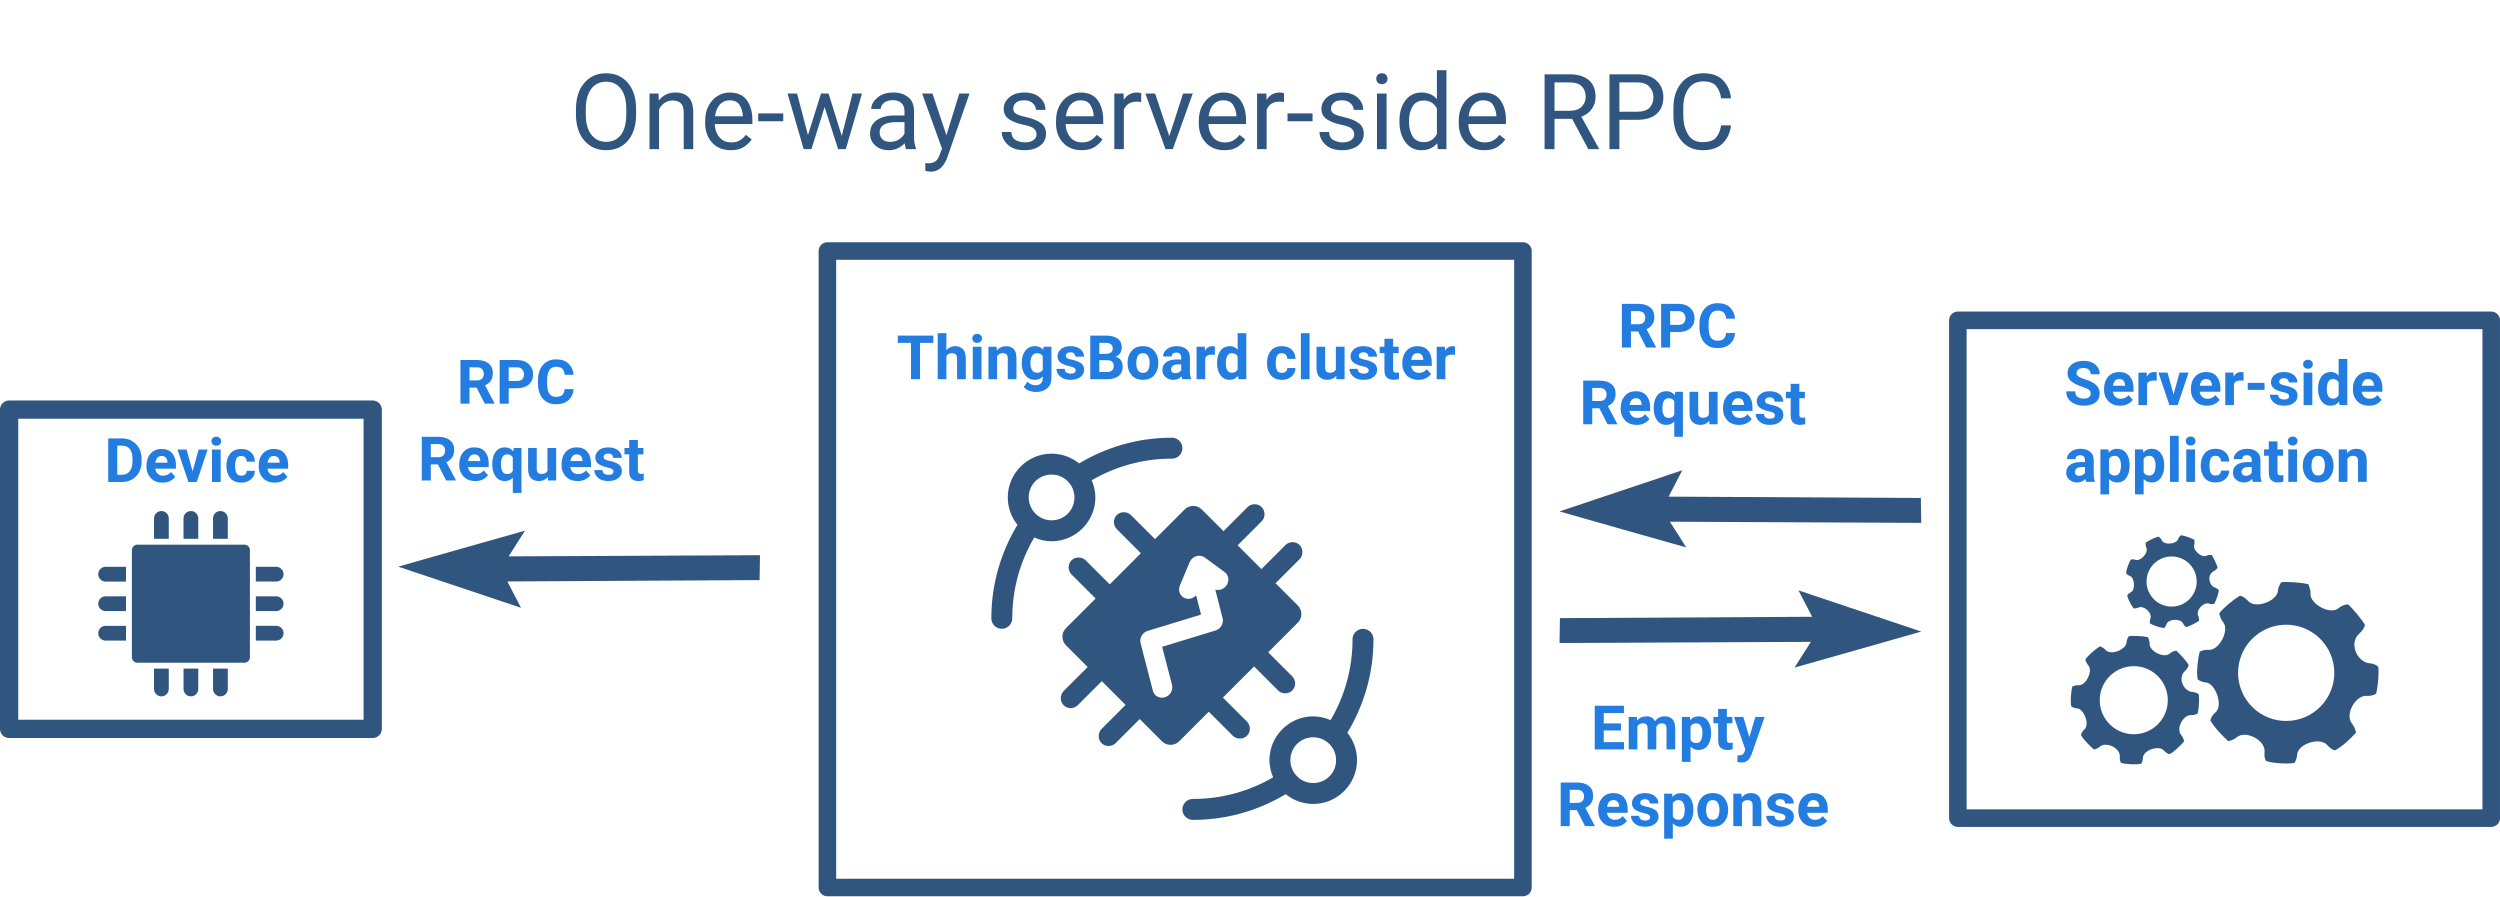
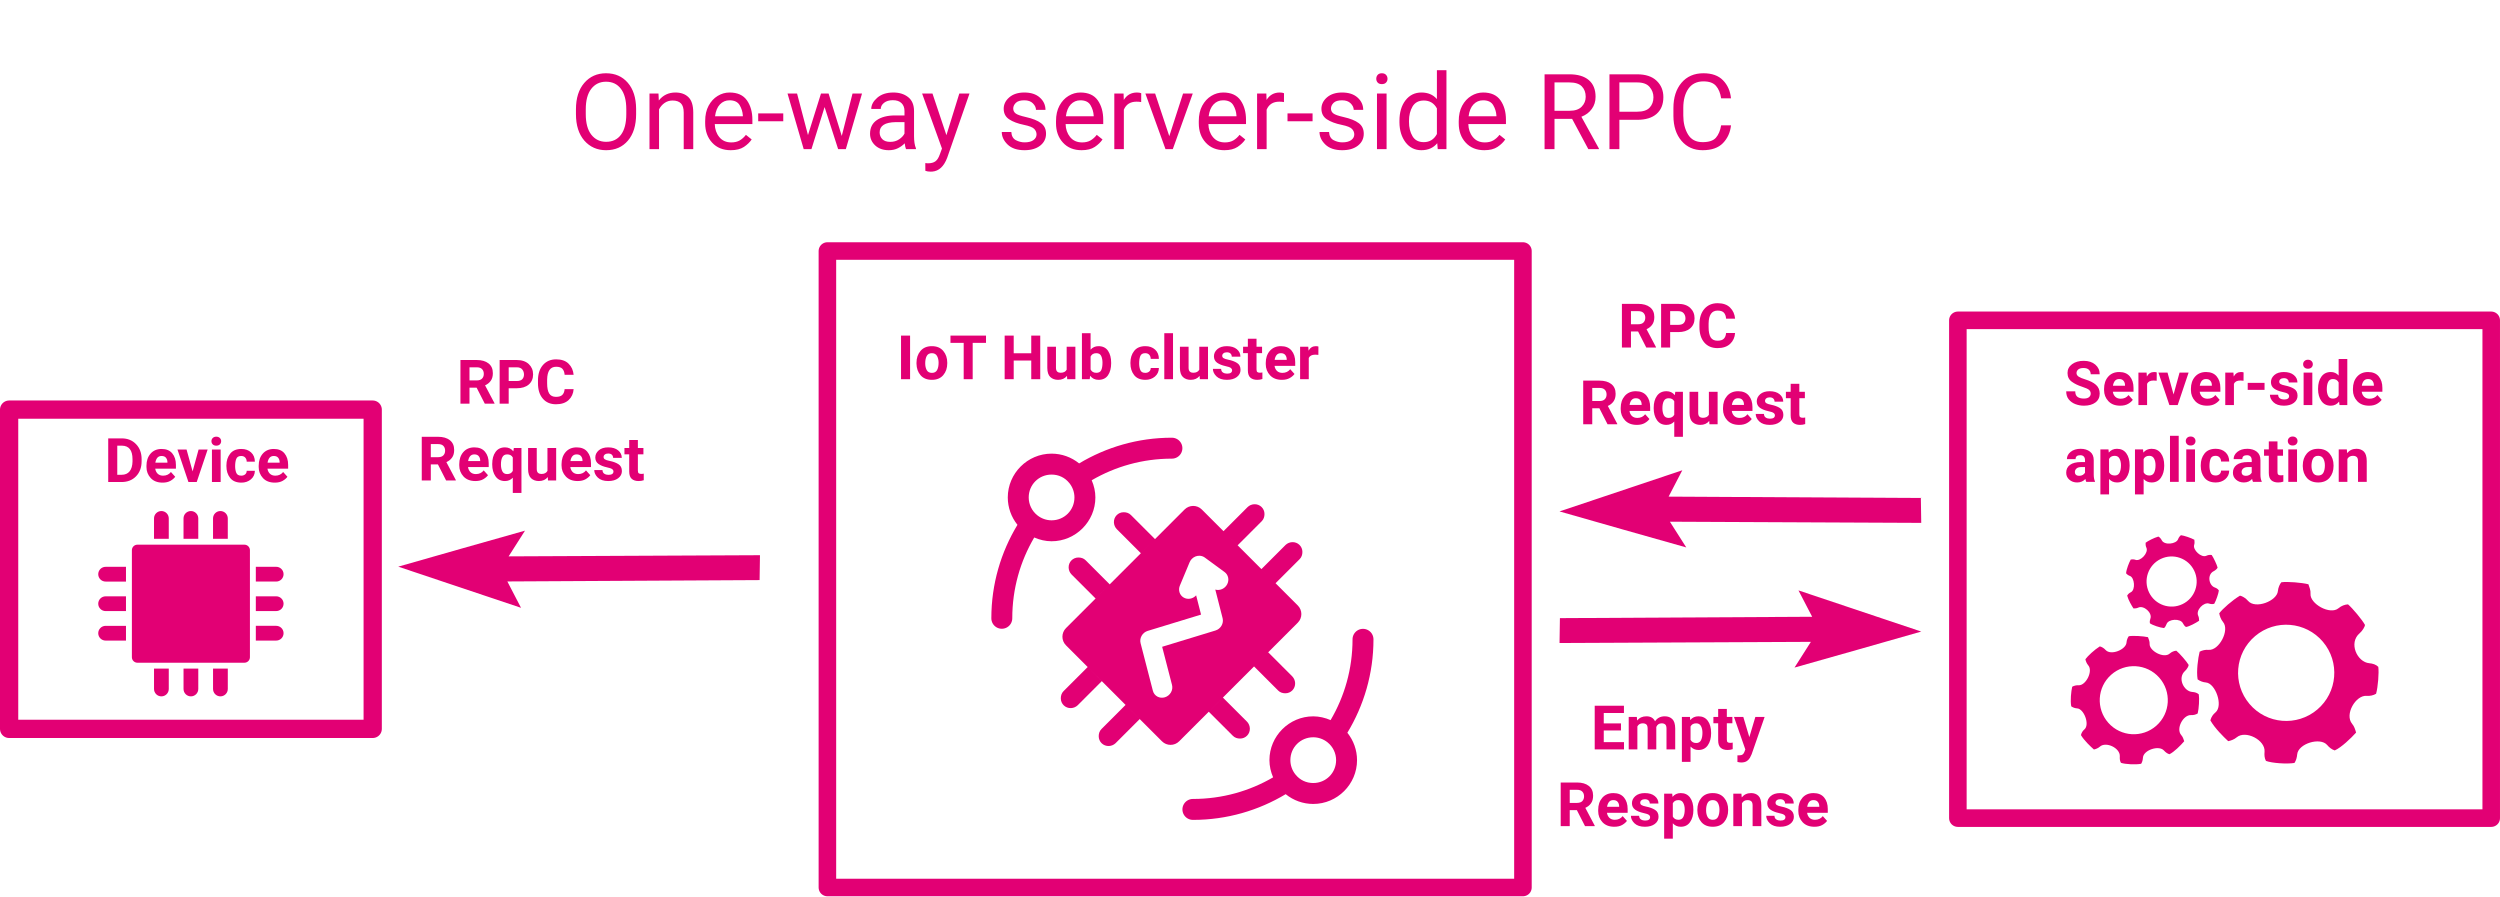
<svg xmlns="http://www.w3.org/2000/svg" id="svg2" height="255.36" width="712.29" version="1.1" viewBox="0 0 712.293 255.357">
  <g id="layer1" transform="translate(29.29 -718.71)">
-     <text id="text5032" style="word-spacing:0px;letter-spacing:0px" xml:space="preserve" font-size="30px" line-height="125%" y="761.207" x="133.058" font-family="Roboto" fill="#305680">
+     <text id="text5032" style="word-spacing:0px;letter-spacing:0px" xml:space="preserve" font-size="30px" line-height="125%" y="761.207" x="133.058" font-family="Roboto" fill="#e20074">
      <tspan id="tspan5034" x="133.058" y="761.207">One-way server-side RPC</tspan>
    </text>
    <g id="g4365">
      <g id="g9893" transform="translate(0 6.7765)">
-         <g id="g4264" fill="#305680" transform="matrix(.4204 0 0 .4204 82.238 704.98)">
-           <g id="g4283" transform="translate(-318.77 19.031)" fill="#305680">
+         <g id="g4264" fill="#e20074" transform="matrix(.4204 0 0 .4204 82.238 704.98)">
+           <g id="g4283" transform="translate(-318.77 19.031)" fill="#e20074">
            <path id="rect5324" style="color-rendering:auto;text-decoration-color:#000000;color:#000000;isolation:auto;mix-blend-mode:normal;shape-rendering:auto;solid-color:#000000;block-progression:tb;text-decoration-line:none;text-decoration-style:solid;image-rendering:auto;white-space:normal;text-indent:0;text-transform:none" d="m146.6 366.65c-2.065 0-3.739 1.674-3.739 3.739v72.522c0 2.065 1.674 3.739 3.739 3.739h72.522c2.065-0 3.739-1.674 3.739-3.739v-72.522c-0-2.065-1.674-3.739-3.739-3.739z" />
            <g id="g5386" fill-rule="evenodd" transform="translate(-257.14 294.29)">
              <path id="path5330" style="color-rendering:auto;text-decoration-color:#000000;color:#000000;isolation:auto;mix-blend-mode:normal;shape-rendering:auto;solid-color:#000000;block-progression:tb;text-decoration-line:none;text-decoration-style:solid;image-rendering:auto;white-space:normal;text-indent:0;text-transform:none" d="m419.92 49.559a5 5 0 0 0 -4.923 5.07v13.733h9.999v-13.733a5 5 0 0 0 -5.076 -5.07z" />
              <path id="path5330-6" style="color-rendering:auto;text-decoration-color:#000000;color:#000000;isolation:auto;mix-blend-mode:normal;shape-rendering:auto;solid-color:#000000;block-progression:tb;text-decoration-line:none;text-decoration-style:solid;image-rendering:auto;white-space:normal;text-indent:0;text-transform:none" d="m439.92 49.559a5 5 0 0 0 -4.923 5.07v13.733h9.999v-13.733a5 5 0 0 0 -5.076 -5.07z" />
              <path id="path5330-6-7" style="color-rendering:auto;text-decoration-color:#000000;color:#000000;isolation:auto;mix-blend-mode:normal;shape-rendering:auto;solid-color:#000000;block-progression:tb;text-decoration-line:none;text-decoration-style:solid;image-rendering:auto;white-space:normal;text-indent:0;text-transform:none" d="m459.92 49.559a5 5 0 0 0 -4.923 5.07v13.733h9.999v-13.733a5 5 0 0 0 -5.076 -5.07z" />
            </g>
            <g id="g5386-5" fill-rule="evenodd" transform="matrix(-1 0 0 -1 622.86 519.01)">
              <path id="path5330-3" style="color-rendering:auto;text-decoration-color:#000000;color:#000000;isolation:auto;mix-blend-mode:normal;shape-rendering:auto;solid-color:#000000;block-progression:tb;text-decoration-line:none;text-decoration-style:solid;image-rendering:auto;white-space:normal;text-indent:0;text-transform:none" d="m419.92 49.559a5 5 0 0 0 -4.923 5.07v13.733h9.999v-13.733a5 5 0 0 0 -5.076 -5.07z" />
              <path id="path5330-6-5" style="color-rendering:auto;text-decoration-color:#000000;color:#000000;isolation:auto;mix-blend-mode:normal;shape-rendering:auto;solid-color:#000000;block-progression:tb;text-decoration-line:none;text-decoration-style:solid;image-rendering:auto;white-space:normal;text-indent:0;text-transform:none" d="m439.92 49.559a5 5 0 0 0 -4.923 5.07v13.733h9.999v-13.733a5 5 0 0 0 -5.076 -5.07z" />
              <path id="path5330-6-7-6" style="color-rendering:auto;text-decoration-color:#000000;color:#000000;isolation:auto;mix-blend-mode:normal;shape-rendering:auto;solid-color:#000000;block-progression:tb;text-decoration-line:none;text-decoration-style:solid;image-rendering:auto;white-space:normal;text-indent:0;text-transform:none" d="m459.92 49.559a5 5 0 0 0 -4.923 5.07v13.733h9.999v-13.733a5 5 0 0 0 -5.076 -5.07z" />
            </g>
            <g id="g5386-2" fill-rule="evenodd" transform="matrix(0 -1 1 0 70.498 846.65)">
              <path id="path5330-9" style="color-rendering:auto;text-decoration-color:#000000;color:#000000;isolation:auto;mix-blend-mode:normal;shape-rendering:auto;solid-color:#000000;block-progression:tb;text-decoration-line:none;text-decoration-style:solid;image-rendering:auto;white-space:normal;text-indent:0;text-transform:none" d="m419.92 49.559a5 5 0 0 0 -4.923 5.07v13.733h9.999v-13.733a5 5 0 0 0 -5.076 -5.07z" />
              <path id="path5330-6-1" style="color-rendering:auto;text-decoration-color:#000000;color:#000000;isolation:auto;mix-blend-mode:normal;shape-rendering:auto;solid-color:#000000;block-progression:tb;text-decoration-line:none;text-decoration-style:solid;image-rendering:auto;white-space:normal;text-indent:0;text-transform:none" d="m439.92 49.559a5 5 0 0 0 -4.923 5.07v13.733h9.999v-13.733a5 5 0 0 0 -5.076 -5.07z" />
              <path id="path5330-6-7-2" style="color-rendering:auto;text-decoration-color:#000000;color:#000000;isolation:auto;mix-blend-mode:normal;shape-rendering:auto;solid-color:#000000;block-progression:tb;text-decoration-line:none;text-decoration-style:solid;image-rendering:auto;white-space:normal;text-indent:0;text-transform:none" d="m459.92 49.559a5 5 0 0 0 -4.923 5.07v13.733h9.999v-13.733a5 5 0 0 0 -5.076 -5.07z" />
            </g>
            <g id="g5386-2-7" fill-rule="evenodd" transform="matrix(0 1 -1 0 295.22 -33.352)">
              <path id="path5330-9-0" style="color-rendering:auto;text-decoration-color:#000000;color:#000000;isolation:auto;mix-blend-mode:normal;shape-rendering:auto;solid-color:#000000;block-progression:tb;text-decoration-line:none;text-decoration-style:solid;image-rendering:auto;white-space:normal;text-indent:0;text-transform:none" d="m419.92 49.559a5 5 0 0 0 -4.923 5.07v13.733h9.999v-13.733a5 5 0 0 0 -5.076 -5.07z" />
              <path id="path5330-6-1-9" style="color-rendering:auto;text-decoration-color:#000000;color:#000000;isolation:auto;mix-blend-mode:normal;shape-rendering:auto;solid-color:#000000;block-progression:tb;text-decoration-line:none;text-decoration-style:solid;image-rendering:auto;white-space:normal;text-indent:0;text-transform:none" d="m439.92 49.559a5 5 0 0 0 -4.923 5.07v13.733h9.999v-13.733a5 5 0 0 0 -5.076 -5.07z" />
              <path id="path5330-6-7-2-3" style="color-rendering:auto;text-decoration-color:#000000;color:#000000;isolation:auto;mix-blend-mode:normal;shape-rendering:auto;solid-color:#000000;block-progression:tb;text-decoration-line:none;text-decoration-style:solid;image-rendering:auto;white-space:normal;text-indent:0;text-transform:none" d="m459.92 49.559a5 5 0 0 0 -4.923 5.07v13.733h9.999v-13.733a5 5 0 0 0 -5.076 -5.07z" />
            </g>
          </g>
        </g>
-         <rect id="rect6925-8-9-5-7" stroke-linejoin="round" height="90.962" width="103.59" stroke="#305680" stroke-linecap="round" y="828.64" x="-26.69" stroke-width="5.201" fill="none" />
-         <text id="text4914-1-2-0-6-0" style="word-spacing:0px;letter-spacing:0px" font-weight="bold" xml:space="preserve" font-size="17.5px" line-height="125%" y="849.272" x="0.435" font-family="Roboto" fill="#237de0">
+         <rect id="rect6925-8-9-5-7" stroke-linejoin="round" height="90.962" width="103.59" stroke="#e20074" stroke-linecap="round" y="828.64" x="-26.69" stroke-width="5.201" fill="none" />
+         <text id="text4914-1-2-0-6-0" style="word-spacing:0px;letter-spacing:0px" font-weight="bold" xml:space="preserve" font-size="17.5px" line-height="125%" y="849.272" x="0.435" font-family="Roboto" fill="#e20074">
          <tspan id="tspan4916-7-0-6-5-9" x="0.435" y="849.272">Device</tspan>
        </text>
      </g>
      <g id="g9884" transform="translate(.0000067207)">
-         <rect id="rect6925-0" stroke-linejoin="round" height="181.34" width="198.17" stroke="#305680" stroke-linecap="round" y="790.23" x="206.45" stroke-width="5" fill="none" />
-         <text id="text4914-1" style="word-spacing:0px;letter-spacing:0px" font-weight="bold" xml:space="preserve" font-size="26.216px" line-height="125%" y="826.758" x="226.163" font-family="Roboto" fill="#237de0">
-           <tspan id="tspan4916-7" font-size="17.5px" y="826.758" x="226.163">ThingsBoard cluster</tspan>
+         <rect id="rect6925-0" stroke-linejoin="round" height="181.34" width="198.17" stroke="#e20074" stroke-linecap="round" y="790.23" x="206.45" stroke-width="5" fill="none" />
+         <text id="text4914-1" style="word-spacing:0px;letter-spacing:0px" font-weight="bold" xml:space="preserve" font-size="26.216px" line-height="125%" y="826.758" x="226.163" font-family="Roboto" fill="#e20074">
+           <tspan id="tspan4916-7" font-size="17.5px" y="826.758" x="226.163">IoT Hub cluster</tspan>
        </text>
-         <g id="g4241" transform="matrix(.34024 0 0 .34024 253.16 594.24)" stroke-width="28" fill="#305680">
+         <g id="g4241" transform="matrix(.34024 0 0 .34024 253.16 594.24)" stroke-width="28" fill="#e20074">
          <path id="path4278" style="color-rendering:auto;text-decoration-color:#000000;color:#000000;isolation:auto;mix-blend-mode:normal;shape-rendering:auto;solid-color:#000000;block-progression:tb;text-decoration-line:none;text-decoration-style:solid;image-rendering:auto;white-space:normal;text-indent:0;text-transform:none" d="m151.13 732.36c-28.363 0-54.915 7.915-77.613 21.537-6.472-5.262-14.605-8.191-23.067-8.194a8.766 8.766 0 0 0 -0.004 0c-20.154 0.001-36.679 16.528-36.678 36.682a8.766 8.766 0 0 0 0 0.011c0.01 8.415 2.927 16.483 8.103 22.927-13.83 22.83-21.87 49.58-21.87 78.17a8.766 8.766 0 1 0 17.531 0c0-24.702 6.719-47.748 18.378-67.574 4.566 1.985 9.473 3.15 14.519 3.157a8.766 8.766 0 0 0 0.012 0c20.155 0.001 36.683-16.527 36.682-36.682a8.766 8.766 0 0 0 0 -0.004c-0.002-4.999-1.139-9.863-3.083-14.397 19.717-11.484 42.585-18.095 67.085-18.095a8.766 8.766 0 1 0 0 -17.531zm-100.69 30.88c5.913 0.002 11.191 2.512 14.836 7.077a8.766 8.766 0 0 0 0.183 0.215c2.671 3.38 4.133 7.553 4.134 11.863-0.002 10.677-8.468 19.144-19.144 19.148-4.37-0.008-8.601-1.509-12-4.255a8.766 8.766 0 0 0 -0.012 -0.009c-4.514-3.633-7.136-9.098-7.144-14.893 0.003-10.677 8.47-19.144 19.148-19.146z" />
          <path id="path4486-0-9-6-9-7-6-5" style="color-rendering:auto;text-decoration-color:#000000;color:#000000;isolation:auto;mix-blend-mode:normal;shape-rendering:auto;solid-color:#000000;block-progression:tb;text-decoration-line:none;text-decoration-style:solid;image-rendering:auto;white-space:normal;text-indent:0;text-transform:none" d="m66.992 835.19c-1.492 1.558-2.366 3.71-2.258 6.071 0.096 2.045 0.913 4.02 2.337 5.518 6.805 6.856 20.223 20.223 20.223 20.223l11.844-11.83s-12.973-12.961-20.176-20.171c-1.604-1.633-3.75-2.314-6.012-2.324-2.358-0.011-4.467 0.954-5.959 2.512zm32.147 19.983-36.639 36.639c-3.975 3.976-3.975 10.421 0 14.397l18.156 18.156 31.753 31.753 30.478 30.478c3.976 3.976 10.422 3.976 14.398 0l24.791-24.791 37.914-37.914 36.639-36.639c3.975-3.976 3.975-10.422-0.001-14.398l-18.63-18.63-31.75-31.76-30.01-30c-3.976-3.975-10.421-3.975-14.397 0l-24.79 24.79-37.91 37.91zm37.911-37.91s-12.973-12.961-20.176-20.171c-1.604-1.633-3.75-2.314-6.012-2.324-4.717-0.023-8.434 3.862-8.217 8.583 0.096 2.045 0.913 4.02 2.337 5.518 6.805 6.856 20.223 20.223 20.223 20.223l11.844-11.83zm69.193 5.213s12.961-12.973 20.171-20.176c1.633-1.604 2.314-3.75 2.324-6.012 0.022-4.717-3.862-8.434-8.583-8.217-2.045 0.096-4.02 0.913-5.518 2.337-6.856 6.805-20.223 20.223-20.223 20.223l11.83 11.844zm31.753 31.753s12.961-12.973 20.171-20.176c1.633-1.604 2.314-3.75 2.324-6.012 0.022-4.717-3.862-8.434-8.583-8.217-2.045 0.096-4.02 0.913-5.518 2.337-6.856 6.805-20.223 20.223-20.223 20.223l11.83 11.844zm-18.009 69.667s12.973 12.961 20.178 20.169c1.604 1.632 3.75 2.314 6.012 2.324 4.717 0.022 8.434-3.861 8.217-8.583l-0.002 0.002c-0.096-2.045-0.914-4.021-2.338-5.519-6.805-6.856-20.222-20.222-20.222-20.222l-11.844 11.83zm-37.914 37.914s12.973 12.961 20.178 20.169c1.604 1.632 3.75 2.314 6.012 2.324 4.717 0.023 8.434-3.861 8.217-8.583h-0.002c-0.096-2.045-0.913-4.021-2.337-5.518-6.805-6.856-20.223-20.223-20.223-20.223l-11.844 11.83zm-69.667-5.687s-12.961 12.973-20.169 20.178c-1.632 1.604-2.314 3.75-2.324 6.012-0.023 4.717 3.861 8.434 8.583 8.217h-0.002c2.045-0.096 4.02-0.913 5.518-2.337 6.856-6.805 20.223-20.223 20.223-20.223l-11.82-11.84zm-31.743-31.74s-12.961 12.973-20.169 20.178c-1.632 1.604-2.314 3.75-2.324 6.012-0.023 4.717 3.861 8.434 8.583 8.217h-0.002c2.045-0.096 4.02-0.913 5.518-2.337 6.856-6.805 20.223-20.223 20.223-20.223l-11.829-11.85zm87.237-90.554c1.679-1.706 3.967-2.66 6.297-2.626 1.663 0.024 3.253 0.55 4.562 1.51l16.499 12.1c3.201 2.297 4.144 6.659 2.231 10.312-1.914 3.653-6.123 5.524-9.951 4.423l6.124 23.948c1.113 4.352-1.564 8.968-5.983 10.317l-44.642 13.631 8.246 31.883c1.173 4.37-1.502 9.044-5.955 10.407s-8.976-1.111-10.068-5.505l-10.282-39.769c-1.127-4.356 1.549-8.985 5.976-10.338l44.661-13.637-4.122-16.118c-2.763 3.064-7.234 3.808-10.586 1.762-3.353-2.047-4.614-6.29-2.986-10.047l8.117-19.454c0.433-1.038 1.067-1.989 1.862-2.797z" fill-rule="evenodd" />
          <path id="path4278-5" style="color-rendering:auto;text-decoration-color:#000000;color:#000000;isolation:auto;mix-blend-mode:normal;shape-rendering:auto;solid-color:#000000;block-progression:tb;text-decoration-line:none;text-decoration-style:solid;image-rendering:auto;white-space:normal;text-indent:0;text-transform:none" d="m168.87 1052.4c28.363 0 54.915-7.915 77.614-21.538 6.472 5.262 14.605 8.192 23.067 8.194a8.766 8.766 0 0 0 0.004 0c20.155-0.001 36.68-16.528 36.679-36.682a8.766 8.766 0 0 0 0 -0.011c-0.01-8.415-2.927-16.484-8.103-22.927 13.825-22.82 21.866-49.572 21.866-78.162a8.766 8.766 0 1 0 -17.531 0c0 24.703-6.719 47.749-18.378 67.575-4.566-1.985-9.473-3.15-14.519-3.157a8.766 8.766 0 0 0 -0.012 0c-20.155-0.001-36.683 16.527-36.682 36.682 0.002 4.999 1.139 9.863 3.083 14.397-19.717 11.484-42.586 18.095-67.086 18.095a8.766 8.766 0 1 0 0 17.531zm100.69-30.875c-5.913 0-11.191-2.512-14.836-7.077a8.766 8.766 0 0 0 -0.183 -0.215c-2.671-3.38-4.133-7.553-4.134-11.863 0.002-10.677 8.468-19.144 19.144-19.148 4.37 0.008 8.601 1.509 12 4.255a8.766 8.766 0 0 0 0.012 0.009c4.514 3.633 7.136 9.098 7.144 14.893-0.003 10.677-8.47 19.145-19.148 19.146z" />
        </g>
      </g>
      <g id="g9874" transform="translate(-.000023797 1.3865)">
-         <rect id="rect6925-0-6" stroke-linejoin="round" height="141.83" width="151.96" stroke="#305680" stroke-linecap="round" y="808.59" x="528.54" stroke-width="5" fill="none" />
-         <text id="text4914-1-2" style="word-spacing:0px;letter-spacing:0px" font-weight="bold" xml:space="preserve" font-size="17.5px" line-height="125%" y="832.738" x="558.814" font-family="Roboto" fill="#237de0">
+         <rect id="rect6925-0-6" stroke-linejoin="round" height="141.83" width="151.96" stroke="#e20074" stroke-linecap="round" y="808.59" x="528.54" stroke-width="5" fill="none" />
+         <text id="text4914-1-2" style="word-spacing:0px;letter-spacing:0px" font-weight="bold" xml:space="preserve" font-size="17.5px" line-height="125%" y="832.738" x="558.814" font-family="Roboto" fill="#e20074">
          <tspan id="tspan4916-7-9" y="832.738" x="558.814">Server-side</tspan>
          <tspan id="tspan9850" y="854.613" x="558.814">application</tspan>
        </text>
-         <g id="g22342" fill-rule="evenodd" transform="matrix(1.0419 -1.3599 1.3599 1.0419 -910.72 545.49)" clip-rule="evenodd" fill="#305680">
+         <g id="g22342" fill-rule="evenodd" transform="matrix(1.0419 -1.3599 1.3599 1.0419 -910.72 545.49)" clip-rule="evenodd" fill="#e20074">
          <path id="path4298-8-9-2" d="m363.34 833.96c1.696 0.369 3.836-2.95 2.978-4.285-0.281-0.439-0.421-0.928-0.431-1.414 0.916-0.995 2.862-2.105 3.857-2.532 0.458 0.21 0.863 0.548 1.155 1.004 0.936 1.458 4.754 0.82 5.135-0.925 0.119-0.545 0.486-1.091 0.766-1.377 0.96-0.001 3.026 0.398 4.426 0.955 0.179 0.357 0.247 1.032 0.127 1.58-0.402 1.846 2.917 3.856 4.314 2.959 0.467-0.3 1.125-0.463 1.507-0.432 0.727 0.706 2.04 2.759 2.474 3.776-0.281 0.417-0.558 0.928-1.04 1.237-1.397 0.898-0.866 4.77 0.929 5.161 0.59 0.129 1.114 0.449 1.464 0.861-0.052 0.999-0.601 3.422-0.993 4.311-0.226 0.181-1.063 0.272-1.63 0.148-2.443-0.532-4.084 2.607-2.993 4.307 0.308 0.48 0.503 1.027 0.43 1.552-0.693 0.701-2.691 1.997-3.774 2.43-0.471-0.177-0.928-0.557-1.237-1.039-0.975-1.519-4.726-1.065-5.161 0.93-0.113 0.519-0.428 0.964-0.749 1.394-1.274-0.095-3.487-0.446-4.519-1.011-0.178-0.489-0.162-1.034-0.051-1.541 0.381-1.746-2.76-3.986-4.278-3.011-0.424 0.273-0.928 0.48-1.401 0.5-0.935-0.88-2.307-2.954-2.611-3.971 0.23-0.509 0.631-0.827 1.071-1.111 1.64-1.052 0.971-4.723-0.924-5.135-0.519-0.114-0.994-0.411-1.358-0.731 0.106-1.103 0.343-3.05 0.94-4.462 0.581-0.229 1.029-0.246 1.577-0.127zm4.549 3.63c-0.942 4.318 1.796 8.581 6.114 9.522 4.318 0.94 8.581-1.798 9.522-6.116 0.941-4.318-1.796-8.581-6.114-9.522-4.318-0.941-8.581 1.797-9.522 6.116z" />
          <path id="path4298-3-7-2-5" d="m370.63 810.63c0.807 0.407 2.319-0.988 2.06-1.774-0.085-0.258-0.092-0.523-0.033-0.769 0.592-0.383 1.718-0.689 2.276-0.775 0.204 0.166 0.364 0.389 0.452 0.657 0.282 0.857 2.292 1.033 2.711 0.202 0.131-0.26 0.387-0.487 0.566-0.595 0.484 0.125 1.475 0.595 2.108 1.058 0.044 0.204-0.01 0.553-0.142 0.814-0.443 0.879 0.969 2.325 1.791 2.055 0.274-0.09 0.628-0.087 0.816-0.022 0.275 0.451 0.67 1.657 0.756 2.227-0.196 0.174-0.402 0.395-0.685 0.488-0.822 0.271-1.058 2.293-0.204 2.725 0.281 0.142 0.504 0.372 0.626 0.625-0.156 0.497-0.749 1.648-1.062 2.045-0.138 0.062-0.572-0.001-0.842-0.138-1.163-0.587-2.4 0.783-2.071 1.783 0.093 0.283 0.12 0.584 0.015 0.839-0.441 0.263-1.617 0.657-2.22 0.735-0.214-0.151-0.396-0.402-0.489-0.685-0.294-0.893-2.245-1.153-2.724-0.203-0.125 0.247-0.342 0.431-0.56 0.606-0.63-0.214-1.701-0.679-2.148-1.099-0.026-0.27 0.053-0.543 0.175-0.784 0.419-0.831-0.873-2.37-1.766-2.076-0.25 0.082-0.531 0.121-0.772 0.07-0.357-0.566-0.779-1.791-0.8-2.343 0.183-0.227 0.426-0.335 0.685-0.421 0.965-0.317 1.105-2.256 0.203-2.711-0.247-0.125-0.448-0.337-0.59-0.546 0.197-0.543 0.57-1.494 1.055-2.128 0.323-0.04 0.551 0.01 0.812 0.141zm1.822 2.424c-1.037 2.056-0.211 4.563 1.844 5.6 2.056 1.037 4.563 0.21 5.6-1.845s0.211-4.563-1.844-5.599c-2.056-1.037-4.563-0.211-5.6 1.845z" />
          <path id="path4298-3-6-9-2-7" d="m347.84 818.38c1.206 0.232 2.662-2.152 2.033-3.082-0.206-0.306-0.314-0.649-0.329-0.993 0.631-0.719 1.988-1.538 2.685-1.857 0.328 0.141 0.62 0.373 0.834 0.69 0.687 1.015 3.377 0.499 3.616-0.742 0.075-0.388 0.325-0.78 0.518-0.987 0.679-0.017 2.147 0.23 3.147 0.6 0.133 0.25 0.193 0.726 0.117 1.115-0.253 1.312 2.129 2.678 3.102 2.019 0.325-0.22 0.788-0.347 1.058-0.332 0.526 0.487 1.49 1.916 1.815 2.628-0.192 0.3-0.379 0.666-0.714 0.892-0.973 0.659-0.531 3.388 0.745 3.634 0.42 0.081 0.796 0.299 1.05 0.584-0.02 0.707-0.367 2.43-0.629 3.066-0.157 0.132-0.747 0.211-1.151 0.133-1.737-0.335-2.844 1.914-2.043 3.097 0.226 0.335 0.373 0.718 0.331 1.09-0.478 0.508-1.869 1.458-2.628 1.783-0.336-0.117-0.666-0.378-0.893-0.714-0.715-1.058-3.361-0.673-3.634 0.746-0.071 0.369-0.287 0.689-0.506 0.999-0.903-0.045-2.474-0.256-3.213-0.638-0.134-0.343-0.132-0.728-0.062-1.089 0.239-1.241-2.02-2.772-3.077-2.056-0.295 0.2-0.648 0.355-0.983 0.377-0.677-0.606-1.682-2.05-1.914-2.764 0.154-0.364 0.432-0.596 0.739-0.804 1.142-0.772 0.606-3.357-0.741-3.616-0.369-0.071-0.71-0.273-0.973-0.494 0.056-0.782 0.19-2.163 0.588-3.172 0.407-0.172 0.724-0.192 1.113-0.117zm3.279 2.49c-0.592 3.07 1.417 6.038 4.487 6.63 3.07 0.591 6.038-1.419 6.63-4.489 0.592-3.07-1.417-6.038-4.487-6.63-3.07-0.592-6.038 1.418-6.63 4.488z" />
        </g>
      </g>
-       <text id="text4914-6-5-7" style="word-spacing:0px;letter-spacing:0px;text-anchor:middle;text-align:center" font-weight="bold" font-size="17.5px" line-height="125%" y="833.719" x="137.365" font-family="Roboto" xml:space="preserve" fill="#237de0">
+       <text id="text4914-6-5-7" style="word-spacing:0px;letter-spacing:0px;text-anchor:middle;text-align:center" font-weight="bold" font-size="17.5px" line-height="125%" y="833.719" x="137.365" font-family="Roboto" xml:space="preserve" fill="#e20074">
        <tspan id="tspan4916-9-0-9" y="833.719" x="137.365">RPC</tspan>
        <tspan id="tspan8977" y="855.594" x="137.365">Request</tspan>
      </text>
-       <path id="path18461-2-0-6-3" fill="#305680" d="m84.181 880.16c11.659 3.91 23.311 7.827 34.979 11.725-1.278-2.511-2.613-5.004-3.9-7.51l71.871-0.39 0.108-7.09-71.612 0.333c1.546-2.446 3.136-4.878 4.665-7.329-12.044 3.409-24.098 6.802-36.112 10.259z" />
-       <text id="text4914-6-5-7-5" style="word-spacing:0px;letter-spacing:0px;text-anchor:middle;text-align:center" font-weight="bold" font-size="17.5px" line-height="125%" y="817.719" x="468.285" font-family="Roboto" xml:space="preserve" fill="#237de0">
+       <path id="path18461-2-0-6-3" fill="#e20074" d="m84.181 880.16c11.659 3.91 23.311 7.827 34.979 11.725-1.278-2.511-2.613-5.004-3.9-7.51l71.871-0.39 0.108-7.09-71.612 0.333c1.546-2.446 3.136-4.878 4.665-7.329-12.044 3.409-24.098 6.802-36.112 10.259z" />
+       <text id="text4914-6-5-7-5" style="word-spacing:0px;letter-spacing:0px;text-anchor:middle;text-align:center" font-weight="bold" font-size="17.5px" line-height="125%" y="817.719" x="468.285" font-family="Roboto" xml:space="preserve" fill="#e20074">
        <tspan id="tspan4916-9-0-9-4" y="817.719" x="468.285">RPC</tspan>
        <tspan id="tspan8977-3" y="839.594" x="468.285">Request</tspan>
      </text>
-       <g id="g4361" fill="#305680" transform="translate(3.9464)">
+       <g id="g4361" fill="#e20074" transform="translate(3.9464)">
        <path id="path18461-2-0-6-2" d="m411.1 864.42c11.659-3.91 23.311-7.827 34.979-11.725-1.278 2.511-2.613 5.004-3.9 7.51l71.871 0.39 0.108 7.09-71.612-0.333c1.546 2.446 3.136 4.878 4.665 7.329-12.044-3.409-24.098-6.802-36.112-10.259z" />
        <path id="path18461-2-0-6-3-4" d="m514.16 898.65c-11.659-3.91-23.311-7.827-34.979-11.725 1.278 2.511 2.613 5.004 3.9 7.51l-71.871 0.39-0.108 7.09 71.612-0.333c-1.546 2.446-3.136 4.878-4.665 7.329 12.044-3.409 24.098-6.802 36.112-10.259z" />
      </g>
-       <text id="text4914-6-5-7-3-7" style="word-spacing:0px;letter-spacing:0px;text-anchor:middle;text-align:center" font-weight="bold" font-size="17.5px" line-height="125%" y="932.219" x="468.35" font-family="Roboto" xml:space="preserve" fill="#237de0">
+       <text id="text4914-6-5-7-3-7" style="word-spacing:0px;letter-spacing:0px;text-anchor:middle;text-align:center" font-weight="bold" font-size="17.5px" line-height="125%" y="932.219" x="468.35" font-family="Roboto" xml:space="preserve" fill="#e20074">
        <tspan id="tspan4916-9-0-9-7-4" y="932.219" x="468.35">Empty</tspan>
        <tspan id="tspan8977-0-1" y="954.094" x="468.35">Response</tspan>
      </text>
    </g>
  </g>
</svg>
